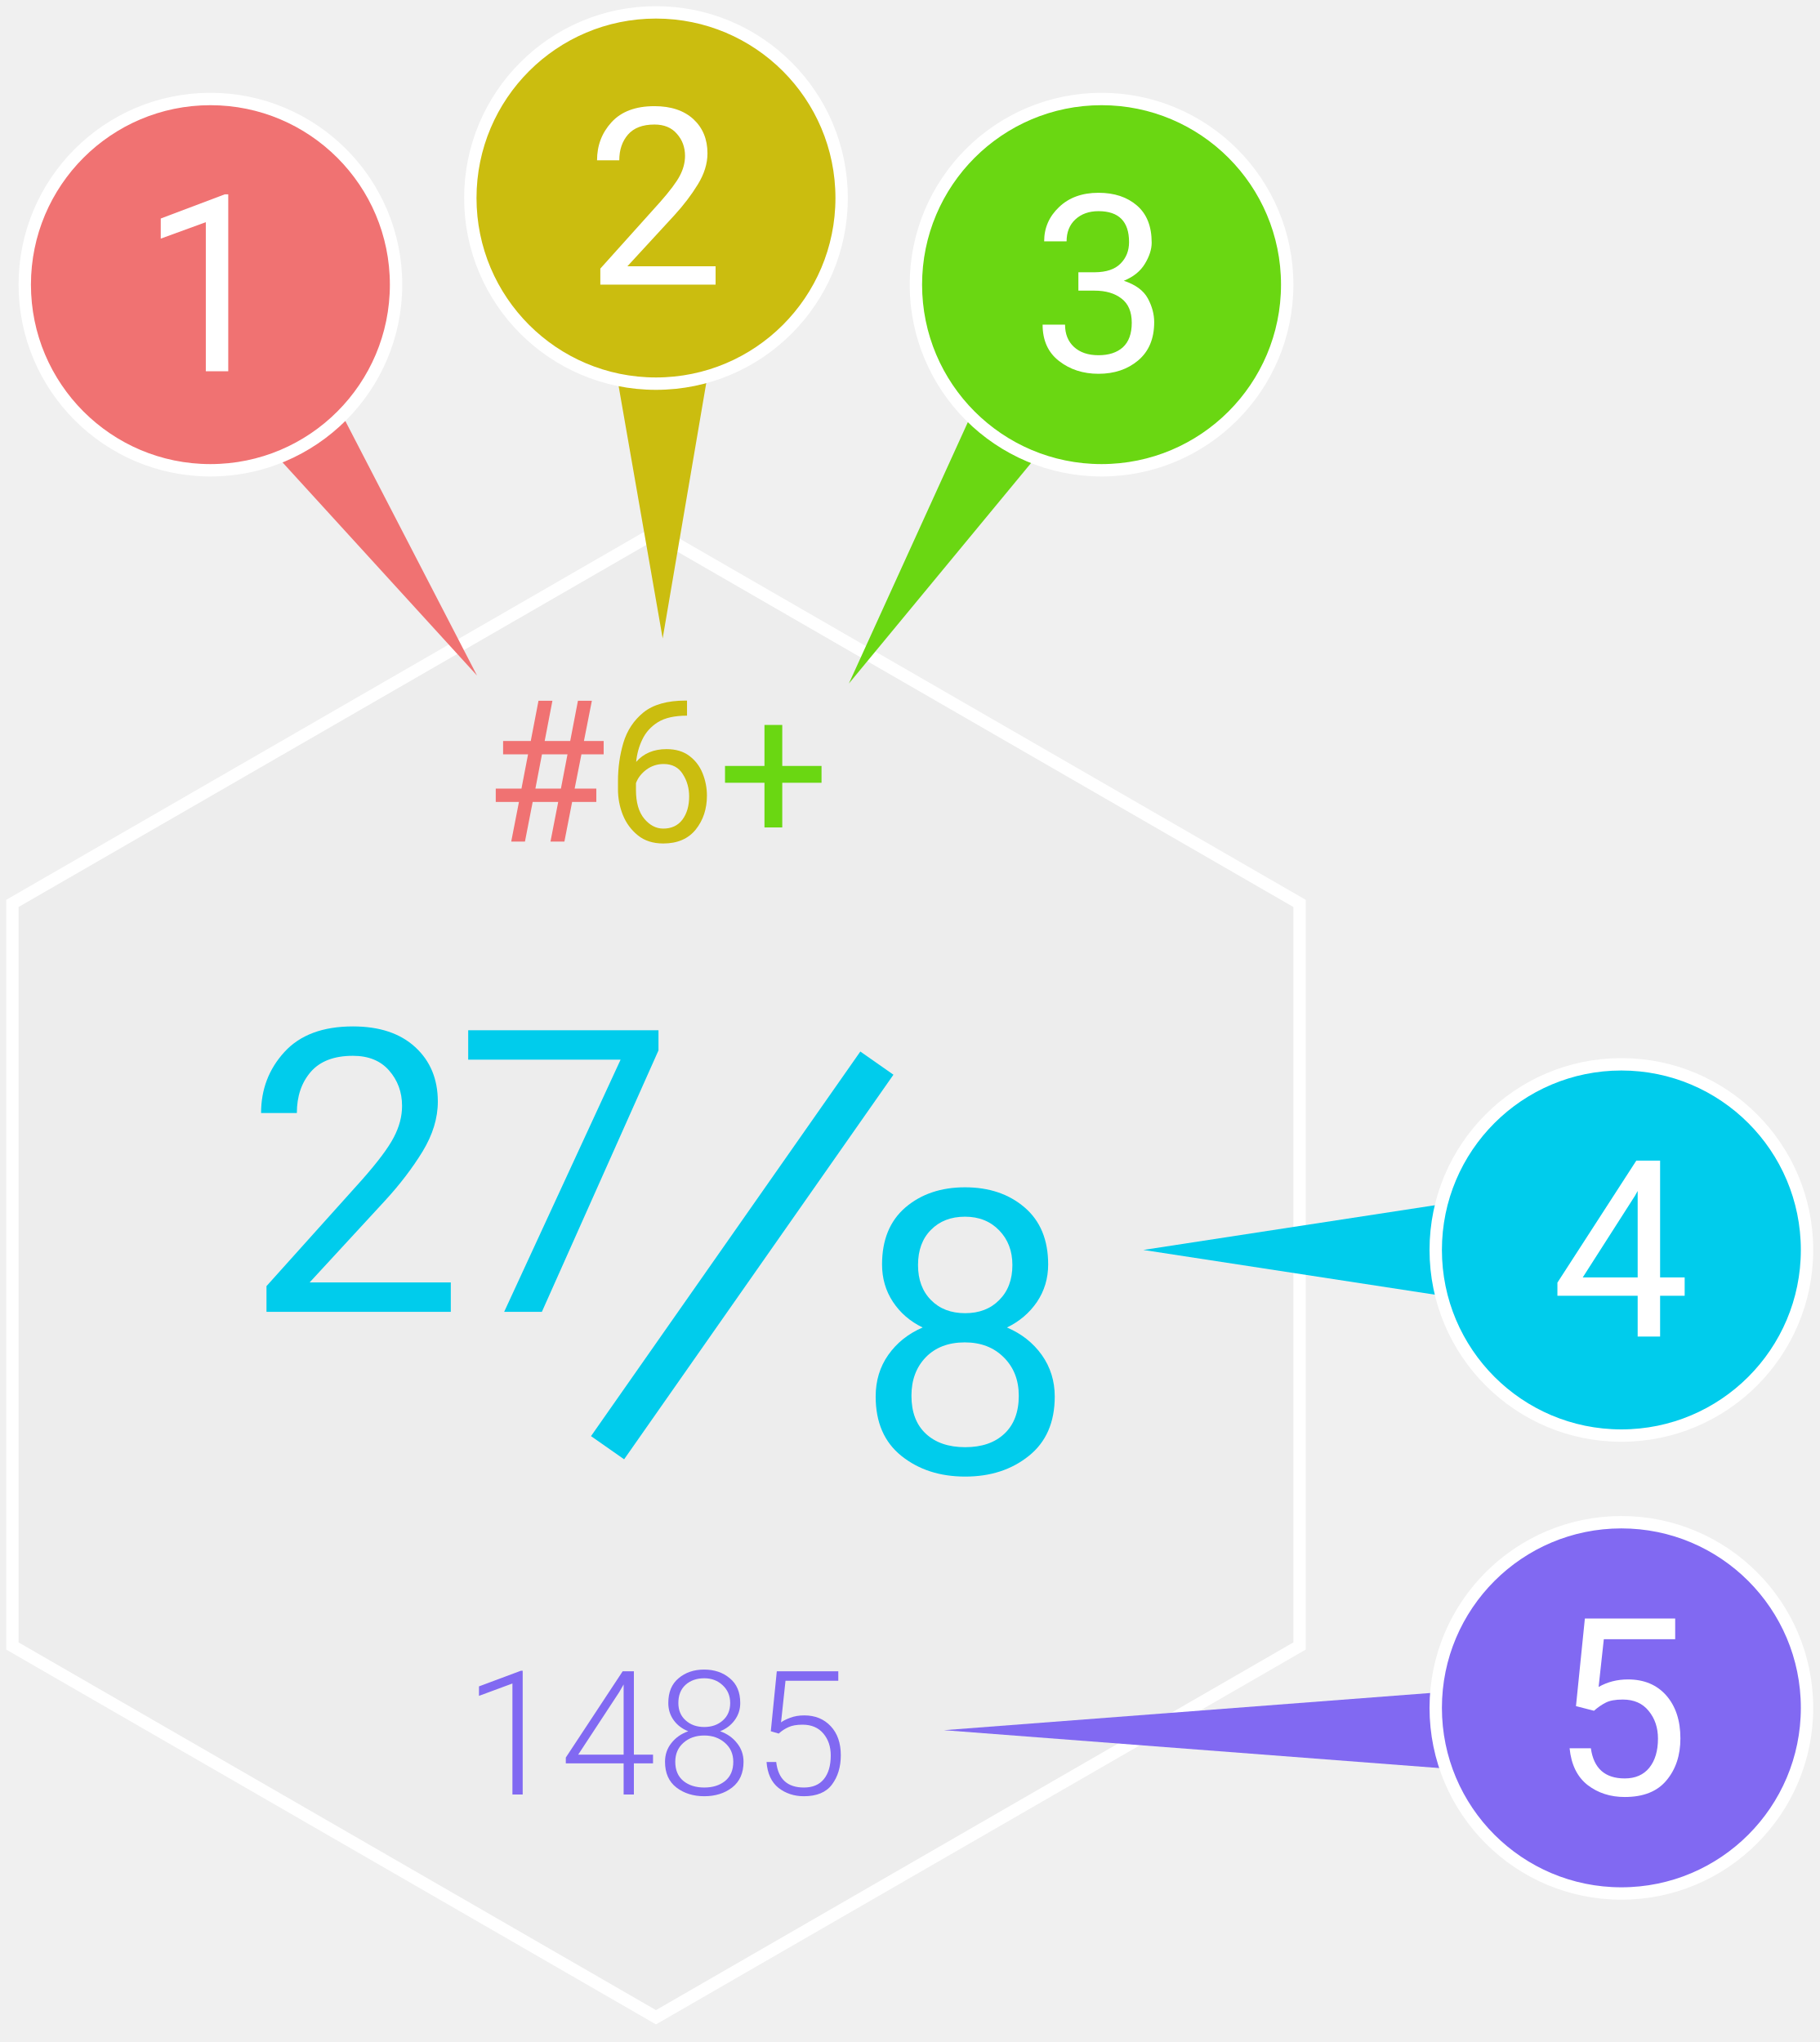
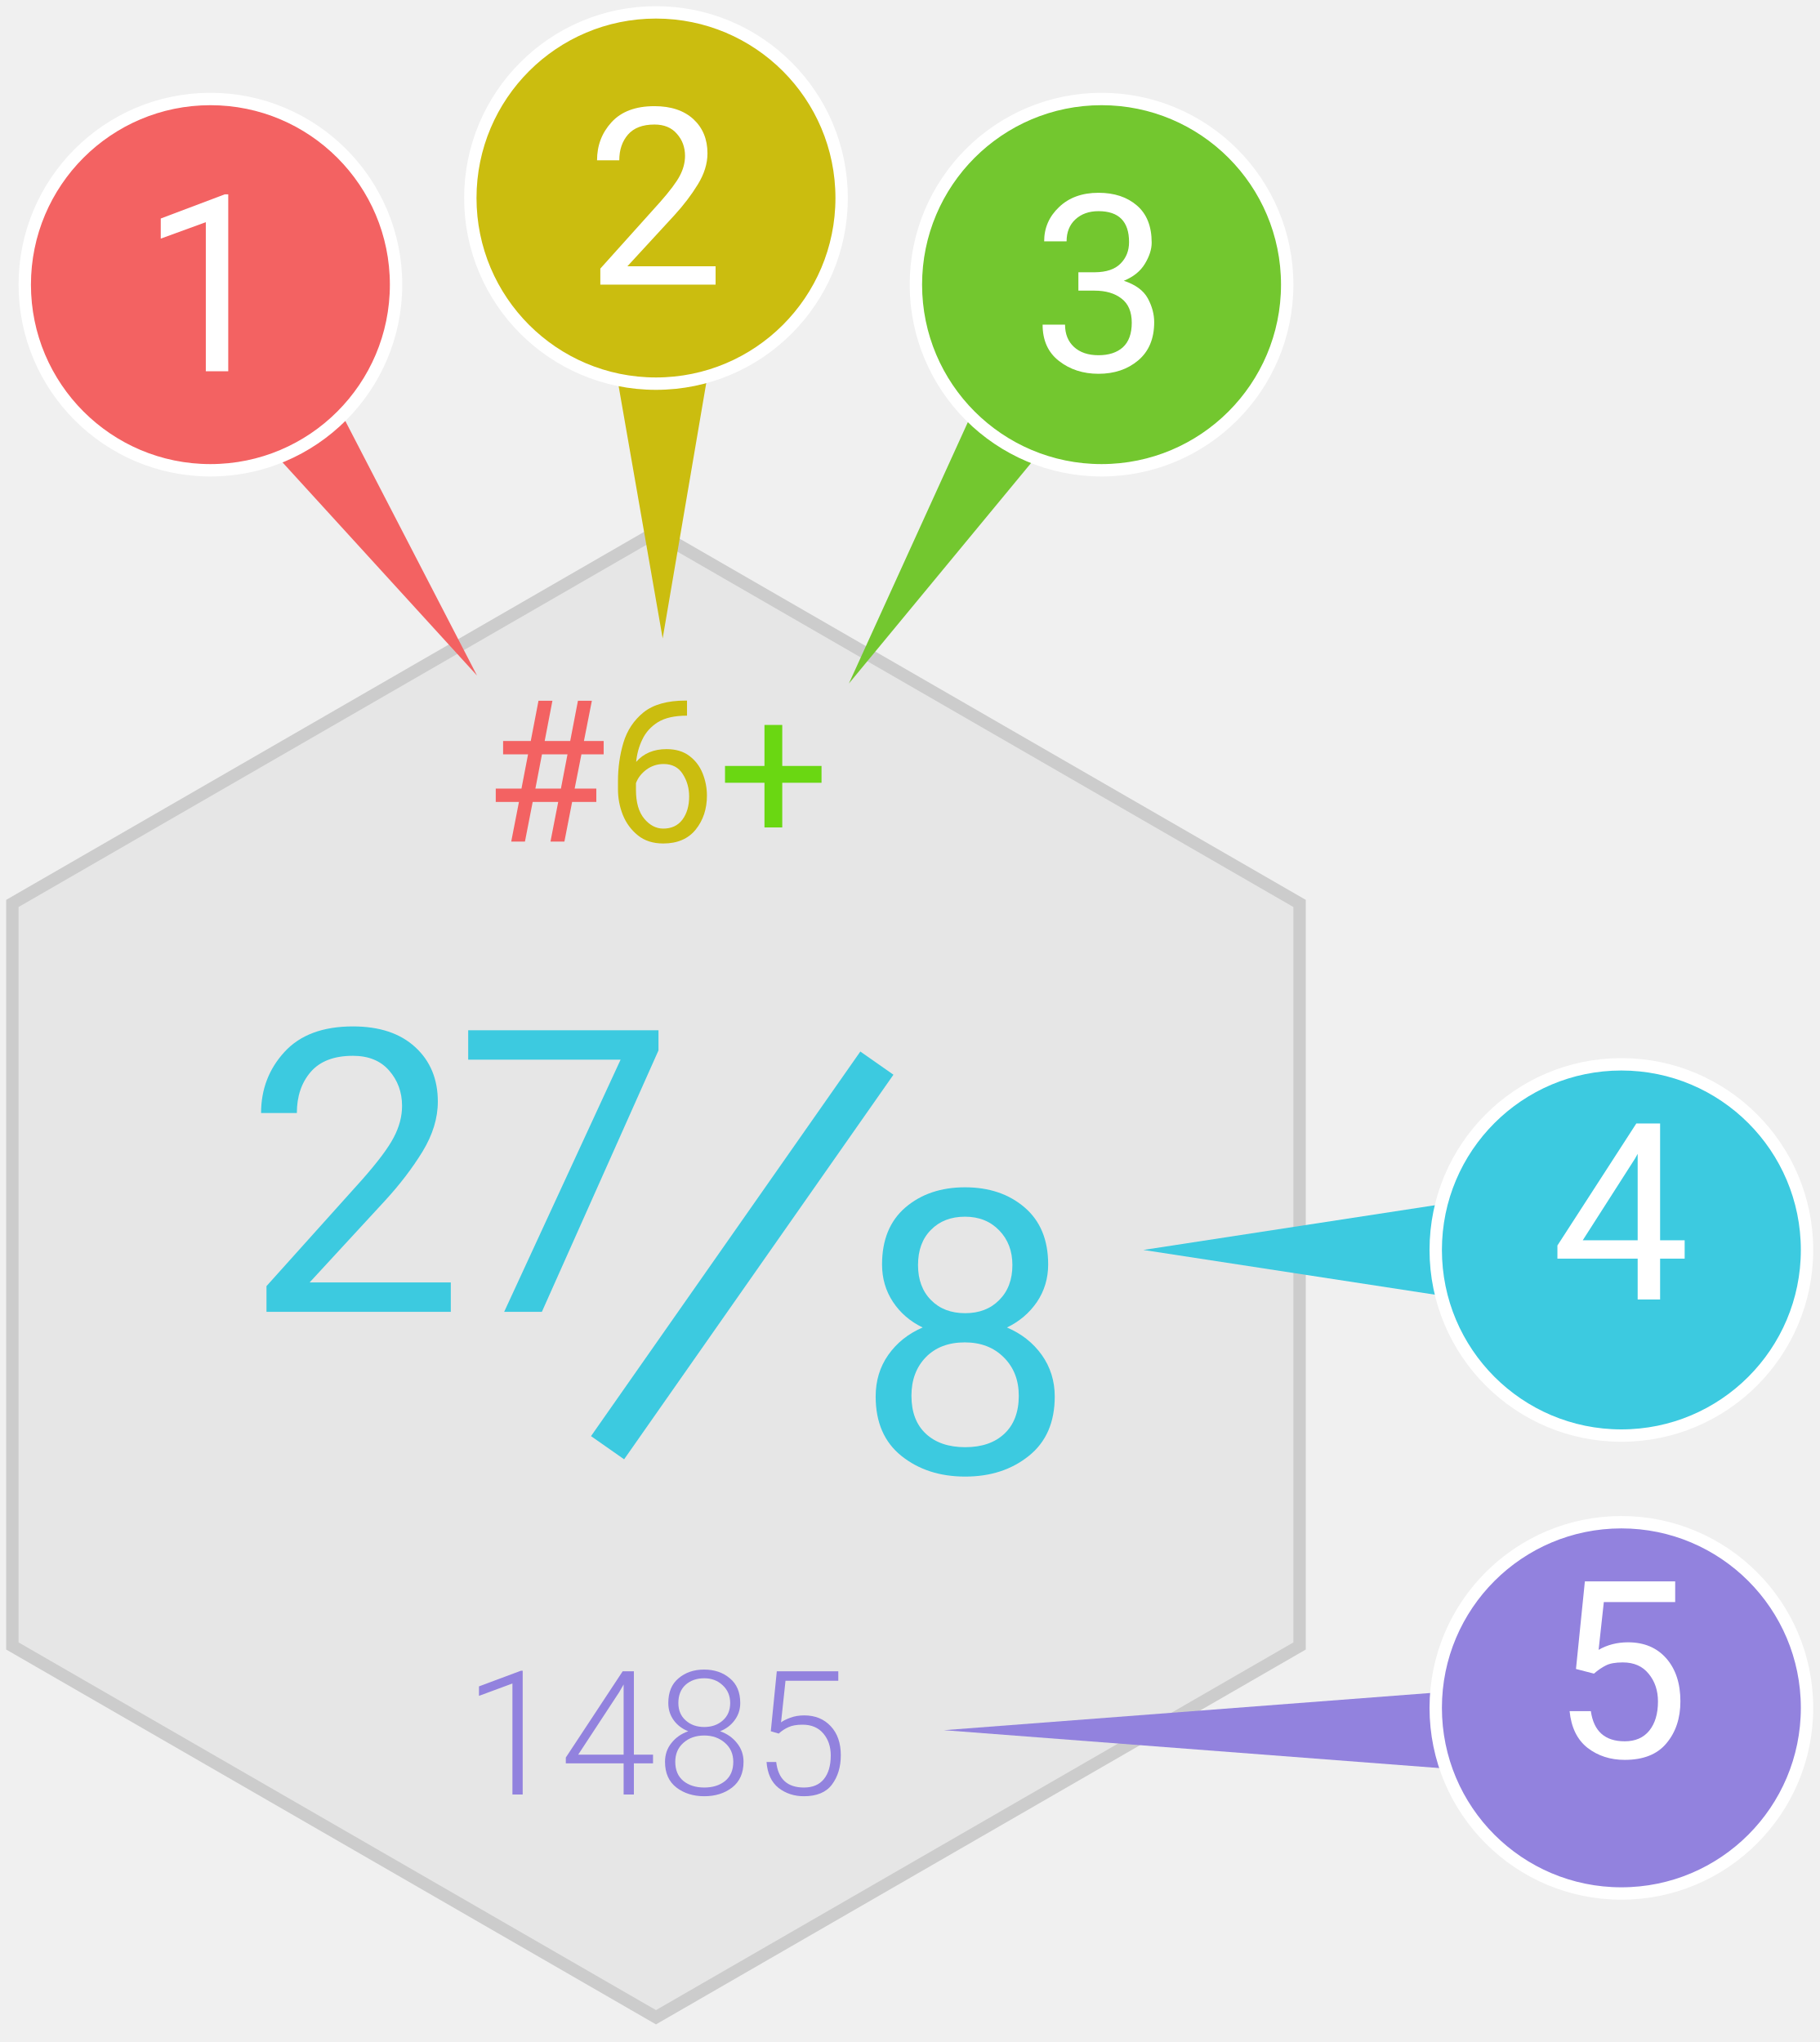
<svg xmlns="http://www.w3.org/2000/svg" width="147px" height="165px" viewBox="0 0 147 165" version="1.1">
  <defs />
  <g id="Legend-v2" stroke="none" stroke-width="1" fill="none" fill-rule="evenodd">
    <g id="Anatomy-of-a-cell">
      <g id="Hex-Cell-Tri-Full" transform="translate(-7, 43)">
-         <g id="CH11-g" transform="translate(8, 0)" fill="#EDEDED" stroke="#FFFFFF">
+         <g id="CH11-g" transform="translate(8, 0)" fill="#E6E6E6" stroke="#CCCCCC">
          <polygon id="Polygon" points="52 0 104 30 104 90 52 120 3.01980663e-14 90 -1.77635684e-15 30" />
        </g>
-         <text id="Frequency" font-family="Roboto-Light, Roboto" font-size="14" font-weight="300" fill="#8169F2">
+         <text id="Frequency" font-family="Roboto-Light, Roboto" font-size="14" font-weight="300" fill="#9282DE">
          <tspan x="44.482" y="102">1485</tspan>
        </text>
-         <g id="Fraction" transform="translate(26, 31)" fill="#00CCEC" font-family="Roboto-Medium, Roboto" font-weight="400">
+         <g id="Fraction" transform="translate(26, 31)" fill="#3CCAE0" font-family="Roboto-Medium, Roboto" font-weight="400">
          <text id="Denominator" font-size="32" letter-spacing="-1">
            <tspan x="50" y="45">8</tspan>
          </text>
          <text id="Solidus" transform="translate(42.5, 25.5) rotate(35) translate(-42.5, -25.5) " font-size="45">
            <tspan x="36.853" y="41">|</tspan>
          </text>
          <text id="Numerator" font-size="32" letter-spacing="-1">
            <tspan x="0.625" y="32">27</tspan>
          </text>
        </g>
        <text id="Name" font-family="Roboto-Medium, Roboto" font-size="16" font-weight="400">
-           <tspan x="46.117" y="25" fill="#F07272">#</tspan>
+           <tspan x="46.117" y="25" fill="#F36262">#</tspan>
          <tspan x="55.883" y="25" fill="#CBBD0F">6</tspan>
          <tspan x="64.969" y="25" fill="#6AD712">+</tspan>
        </text>
      </g>
      <g id="Group" transform="translate(2, 8)">
-         <polygon id="Path-2" fill="#F07272" points="8.827 16.21 20.827 16.21 36.541 46.586" />
+         <polygon id="Path-2" fill="#F36262" points="8.827 16.21 20.827 16.21 36.541 46.586" />
        <g id="Group-2">
-           <circle id="Oval" stroke="#FFFFFF" fill="#F07272" cx="15" cy="15" r="15" />
+           <circle id="Oval" stroke="#FFFFFF" fill="#F36262" cx="15" cy="15" r="15" />
          <text id="1" font-family="Roboto-Medium, Roboto" font-size="20" font-weight="400" fill="#FFFFFF">
            <tspan x="9.316" y="22">1</tspan>
          </text>
        </g>
      </g>
      <g id="Group-Copy" transform="translate(38, 1)">
        <polygon id="Path-2" fill="#CBBD0F" points="9.473 15.813 21.473 15.813 15.541 50.586" />
        <g id="Group-3">
          <circle id="Oval" stroke="#FFFFFF" fill="#CBBD0F" cx="15" cy="15" r="15" />
          <text id="2" font-family="Roboto-Medium, Roboto" font-size="20" font-weight="400" fill="#FFFFFF">
            <tspan x="9.316" y="22">2</tspan>
          </text>
        </g>
      </g>
-       <g id="Group-Copy-2" transform="translate(68, 8)">
-         <polygon id="Path-2" fill="#6AD712" points="15.31 14.882 27.31 14.882 0.586 47.232" />
-         <g id="Group-4" transform="translate(6, 0)">
-           <circle id="Oval" stroke="#FFFFFF" fill="#6AD712" cx="15" cy="15" r="15" />
+       <g id="Group-Copy-2" transform="translate(21, 8)">
+         <polygon id="Path-2" fill="#73C72F" points="62.31 14.882 74.31 14.882 47.586 47.232" />
+         <g id="Group-4">
+           <circle id="Oval" stroke="#FFFFFF" fill="#73C72F" cx="68" cy="15" r="15" />
          <text id="3" font-family="Roboto-Medium, Roboto" font-size="20" font-weight="400" fill="#FFFFFF">
-             <tspan x="9.316" y="22">3</tspan>
+             <tspan x="62.316" y="22">3</tspan>
          </text>
        </g>
      </g>
      <g id="Group-Copy-3" transform="translate(92, 86)">
-         <polygon id="Path-2" fill="#00CCEC" transform="translate(19.93213, 15) rotate(90) translate(-19.93213, -15) " points="13.932 -4.557 25.932 -4.557 19.932 34.557" />
+         <polygon id="Path-2" fill="#3CCAE0" transform="translate(19.93213, 15) rotate(90) translate(-19.93213, -15) " points="13.932 -4.557 25.932 -4.557 19.932 34.557" />
        <g id="Group-5" transform="translate(24, 0)">
-           <circle id="Oval" stroke="#FFFFFF" fill="#00CCEC" cx="15" cy="15" r="15" />
+           <circle id="Oval" stroke="#FFFFFF" fill="#3CCAE0" cx="15" cy="15" r="15" />
          <text id="4" font-family="Roboto-Medium, Roboto" font-size="20" font-weight="400" fill="#FFFFFF">
-             <tspan x="9.316" y="22">4</tspan>
+             <tspan x="9.316" y="19">4</tspan>
          </text>
        </g>
      </g>
      <g id="Group-Copy-4" transform="translate(76, 123)">
-         <polygon id="Path-2" fill="#8169F2" transform="translate(27.68896, 16.8042) rotate(90) translate(-27.68896, -16.8042) " points="23.493 -10.621 31.885 -10.621 27.689 44.229" />
+         <polygon id="Path-2" fill="#9282DE" transform="translate(27.68896, 16.8042) rotate(90) translate(-27.68896, -16.8042) " points="23.493 -10.621 31.885 -10.621 27.689 44.229" />
        <g id="Group-6" transform="translate(40, 0)">
-           <circle id="Oval" stroke="#FFFFFF" fill="#8169F2" cx="15" cy="15" r="15" />
+           <circle id="Oval" stroke="#FFFFFF" fill="#9282DE" cx="15" cy="15" r="15" />
          <text id="5" font-family="Roboto-Medium, Roboto" font-size="20" font-weight="400" fill="#FFFFFF">
-             <tspan x="9.316" y="22">5</tspan>
+             <tspan x="9.316" y="19">5</tspan>
          </text>
        </g>
      </g>
    </g>
  </g>
</svg>
